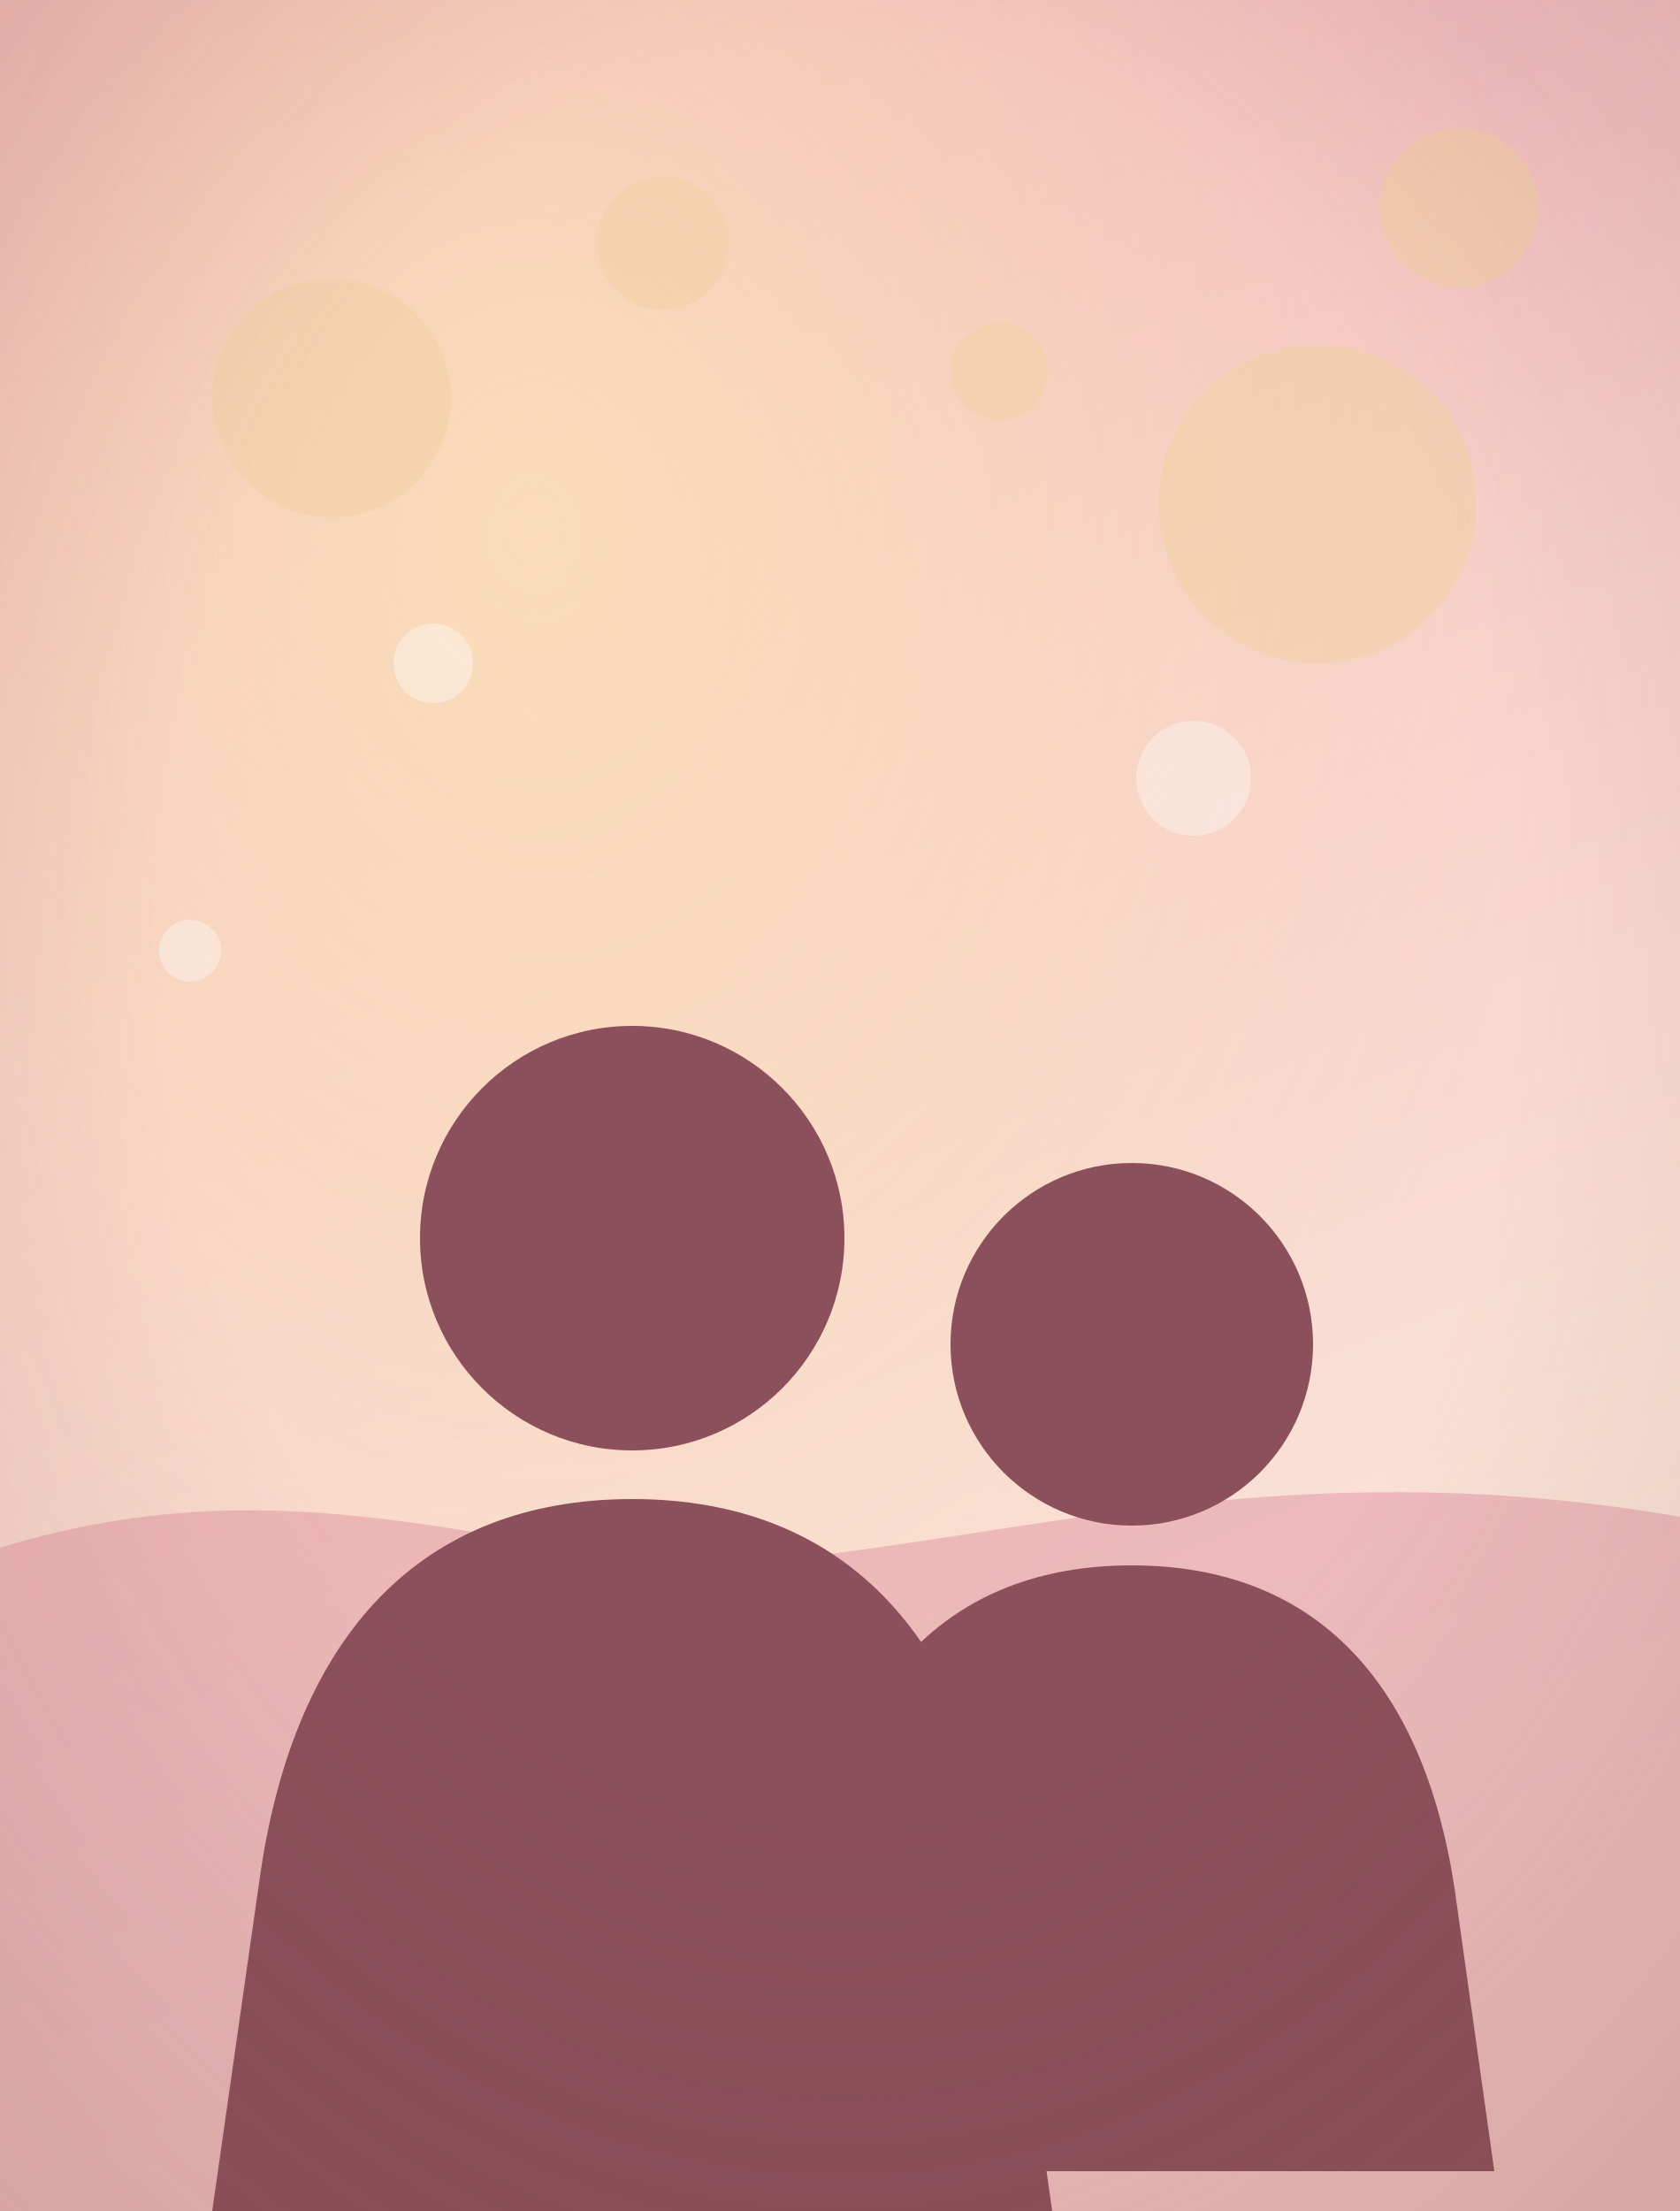
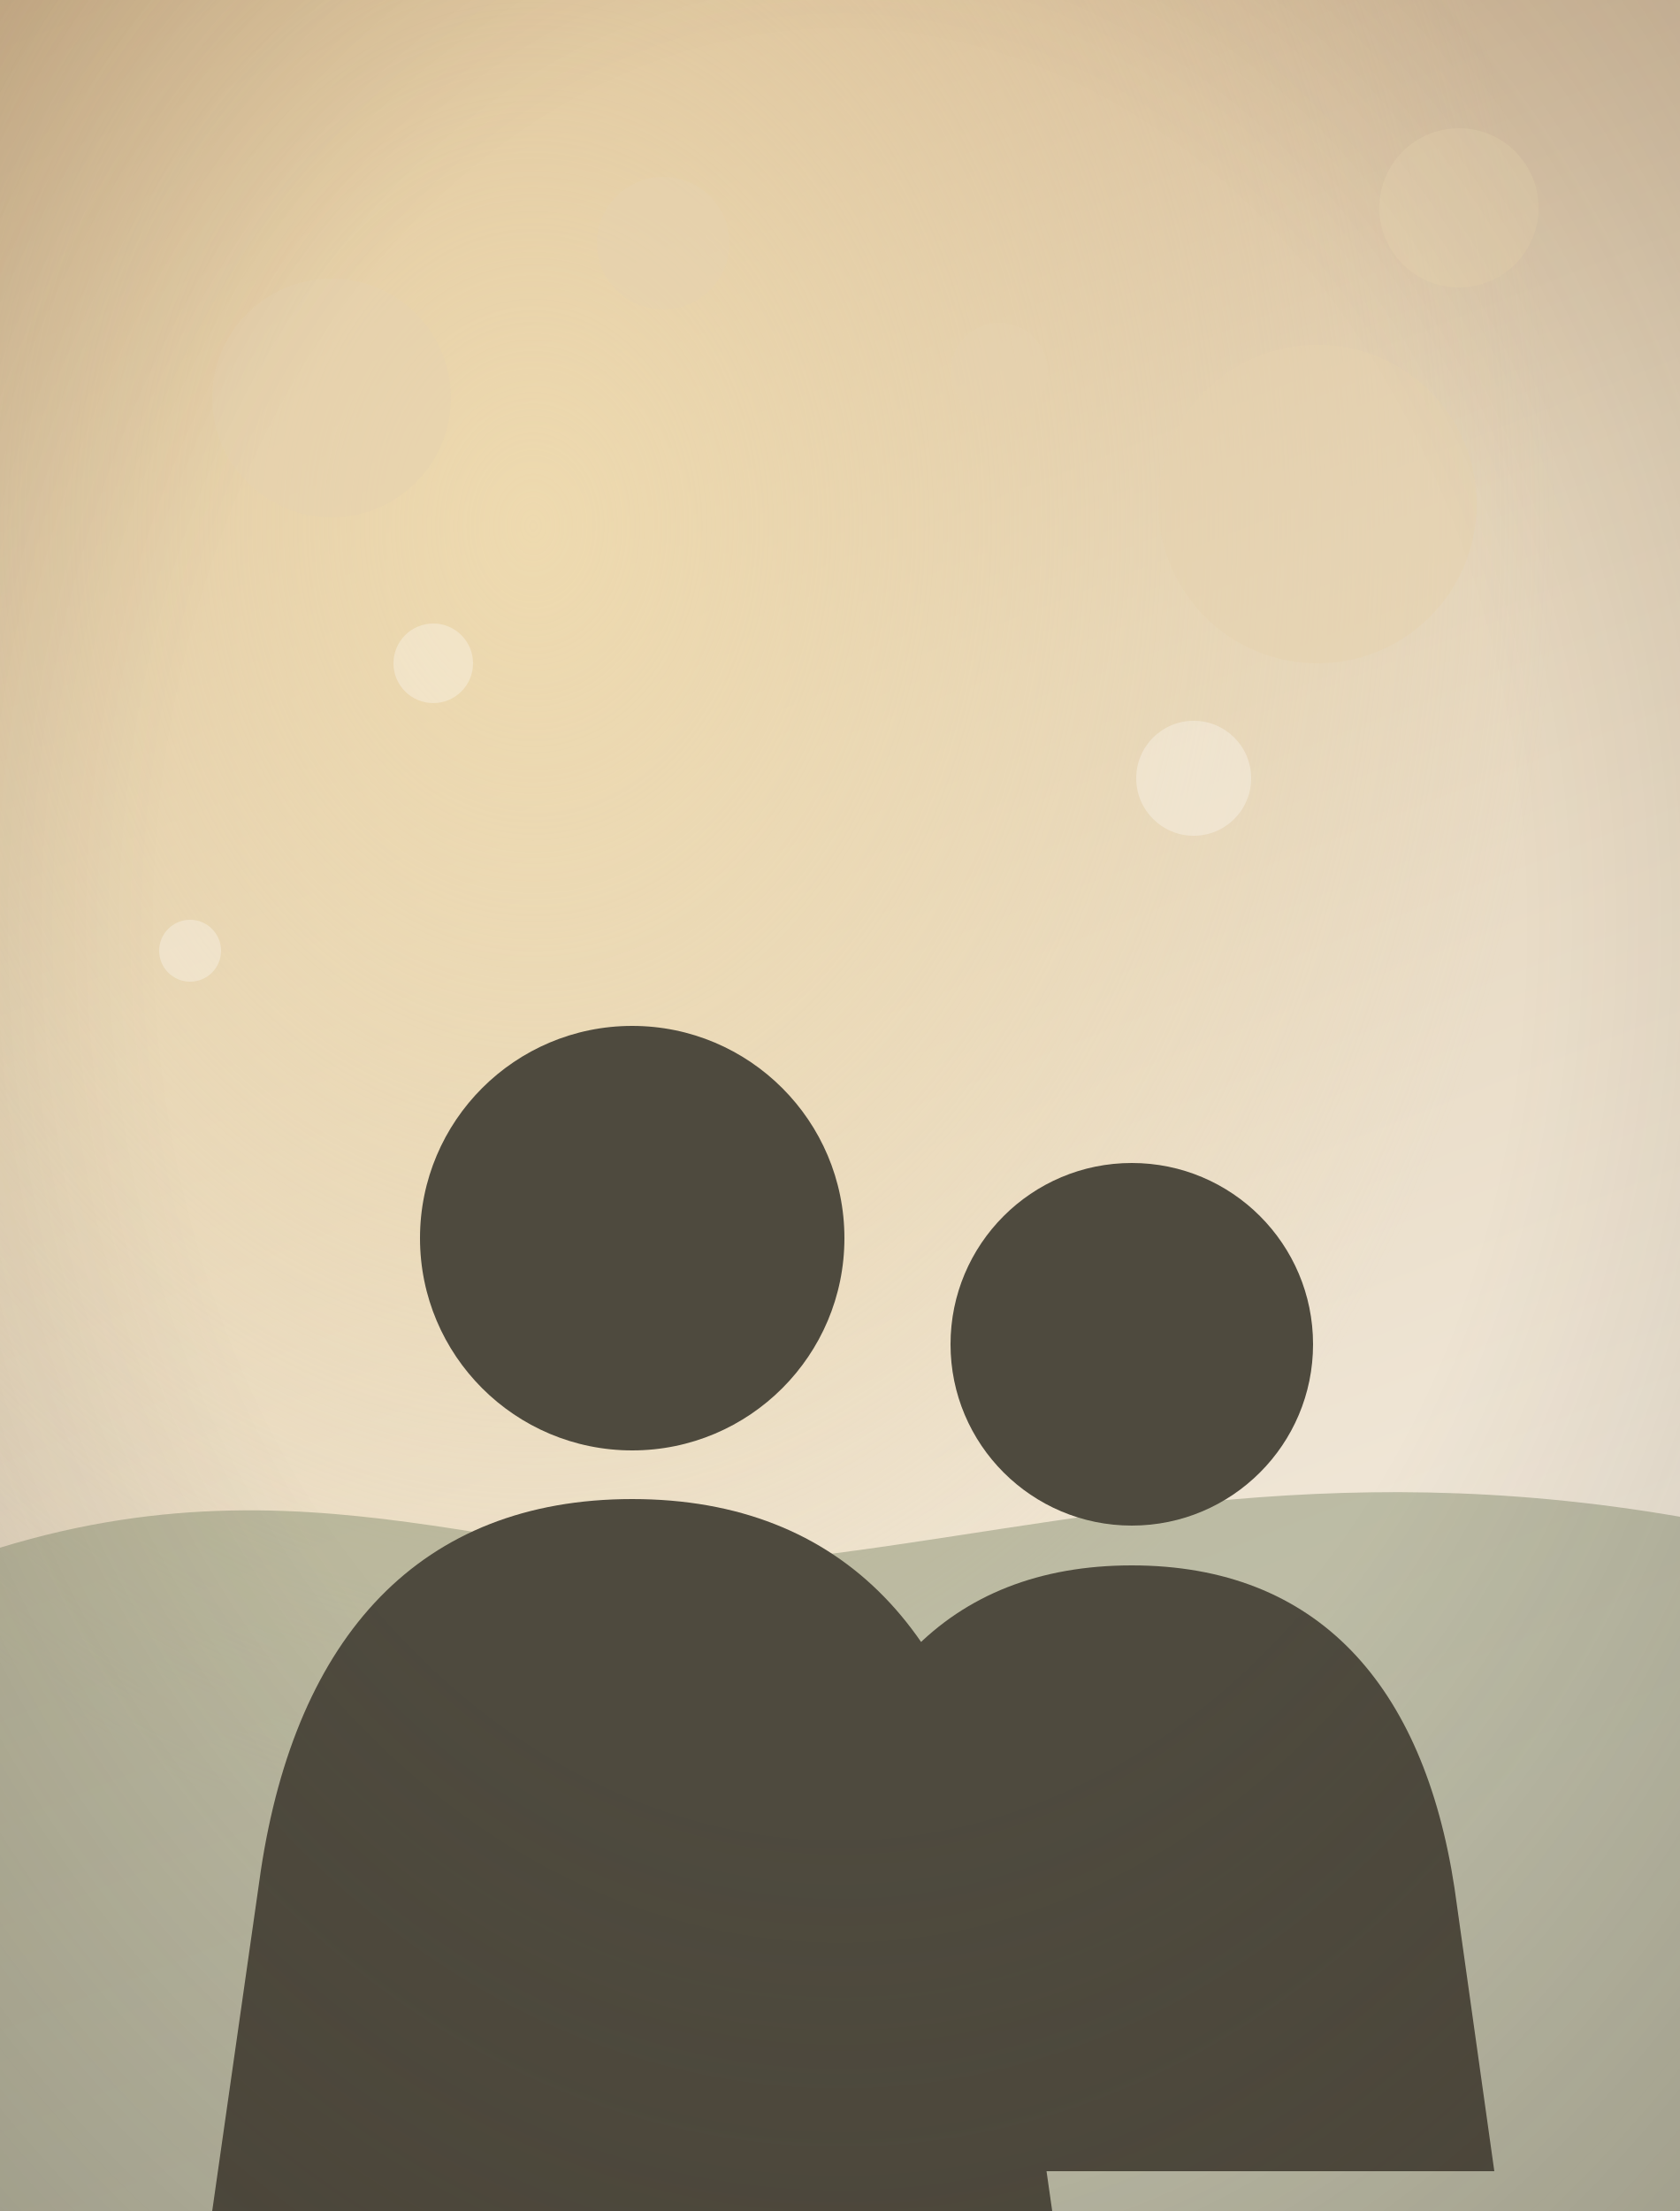
<svg xmlns="http://www.w3.org/2000/svg" viewBox="0 0 760 1000" width="760" height="1000">
  <defs>
    <linearGradient id="mcBg" x1="0" y1="0" x2="0.3" y2="1">
-       <stop offset="0" stop-color="#EDA9B5" />
-       <stop offset="0.45" stop-color="#F6CEC9" />
-       <stop offset="1" stop-color="#FBE8DA" />
+       <stop offset="0" stop-color="#C9A882" />
+       <stop offset="0.45" stop-color="#E3D3B9" />
+       <stop offset="1" stop-color="#F4EDE1" />
    </linearGradient>
    <radialGradient id="mcGlow" cx="0.32" cy="0.24" r="0.6">
-       <stop offset="0" stop-color="#FBE0B8" stop-opacity="0.9" />
-       <stop offset="1" stop-color="#FBE0B8" stop-opacity="0" />
+       <stop offset="0" stop-color="#F0DCB0" stop-opacity="0.9" />
+       <stop offset="1" stop-color="#F0DCB0" stop-opacity="0" />
    </radialGradient>
    <radialGradient id="mcVignette" cx="0.5" cy="0.42" r="0.8">
-       <stop offset="0.5" stop-color="#7A4A3E" stop-opacity="0" />
-       <stop offset="1" stop-color="#7A4A3E" stop-opacity="0.22" />
+       <stop offset="0.5" stop-color="#3F3428" stop-opacity="0" />
+       <stop offset="1" stop-color="#3F3428" stop-opacity="0.24" />
    </radialGradient>
  </defs>
  <rect width="760" height="1000" fill="url(#mcBg)" />
  <rect width="760" height="1000" fill="url(#mcGlow)" />
-   <g fill="#F3D0A4" opacity="0.55">
+   <g fill="#E6D2AE" opacity="0.55">
    <circle cx="150" cy="180" r="54" />
    <circle cx="300" cy="110" r="30" />
    <circle cx="596" cy="228" r="72" />
    <circle cx="660" cy="94" r="36" />
    <circle cx="452" cy="168" r="22" />
  </g>
-   <g fill="#FFFFFF" opacity="0.35">
+   <g fill="#FFFFFF" opacity="0.3">
    <circle cx="196" cy="300" r="18" />
    <circle cx="540" cy="352" r="26" />
    <circle cx="86" cy="430" r="14" />
  </g>
-   <path d="M0 700c150-46 250 18 366 4s232-46 394-18v314H0z" fill="#E0919F" opacity="0.5" />
-   <g fill="#8C4F5C">
+   <path d="M0 700c150-46 250 18 366 4s232-46 394-18v314H0z" fill="#8A9174" opacity="0.5" />
+   <g fill="#4E4A3E">
    <circle cx="286" cy="560" r="96" />
    <path d="M286 678c96 0 152 62 168 168l22 154H96l22-154c16-106 72-168 168-168z" />
    <circle cx="512" cy="608" r="82" />
    <path d="M512 708c84 0 132 54 146 146l18 128H348l18-128c14-92 62-146 146-146z" />
  </g>
  <rect width="760" height="1000" fill="url(#mcVignette)" />
</svg>
